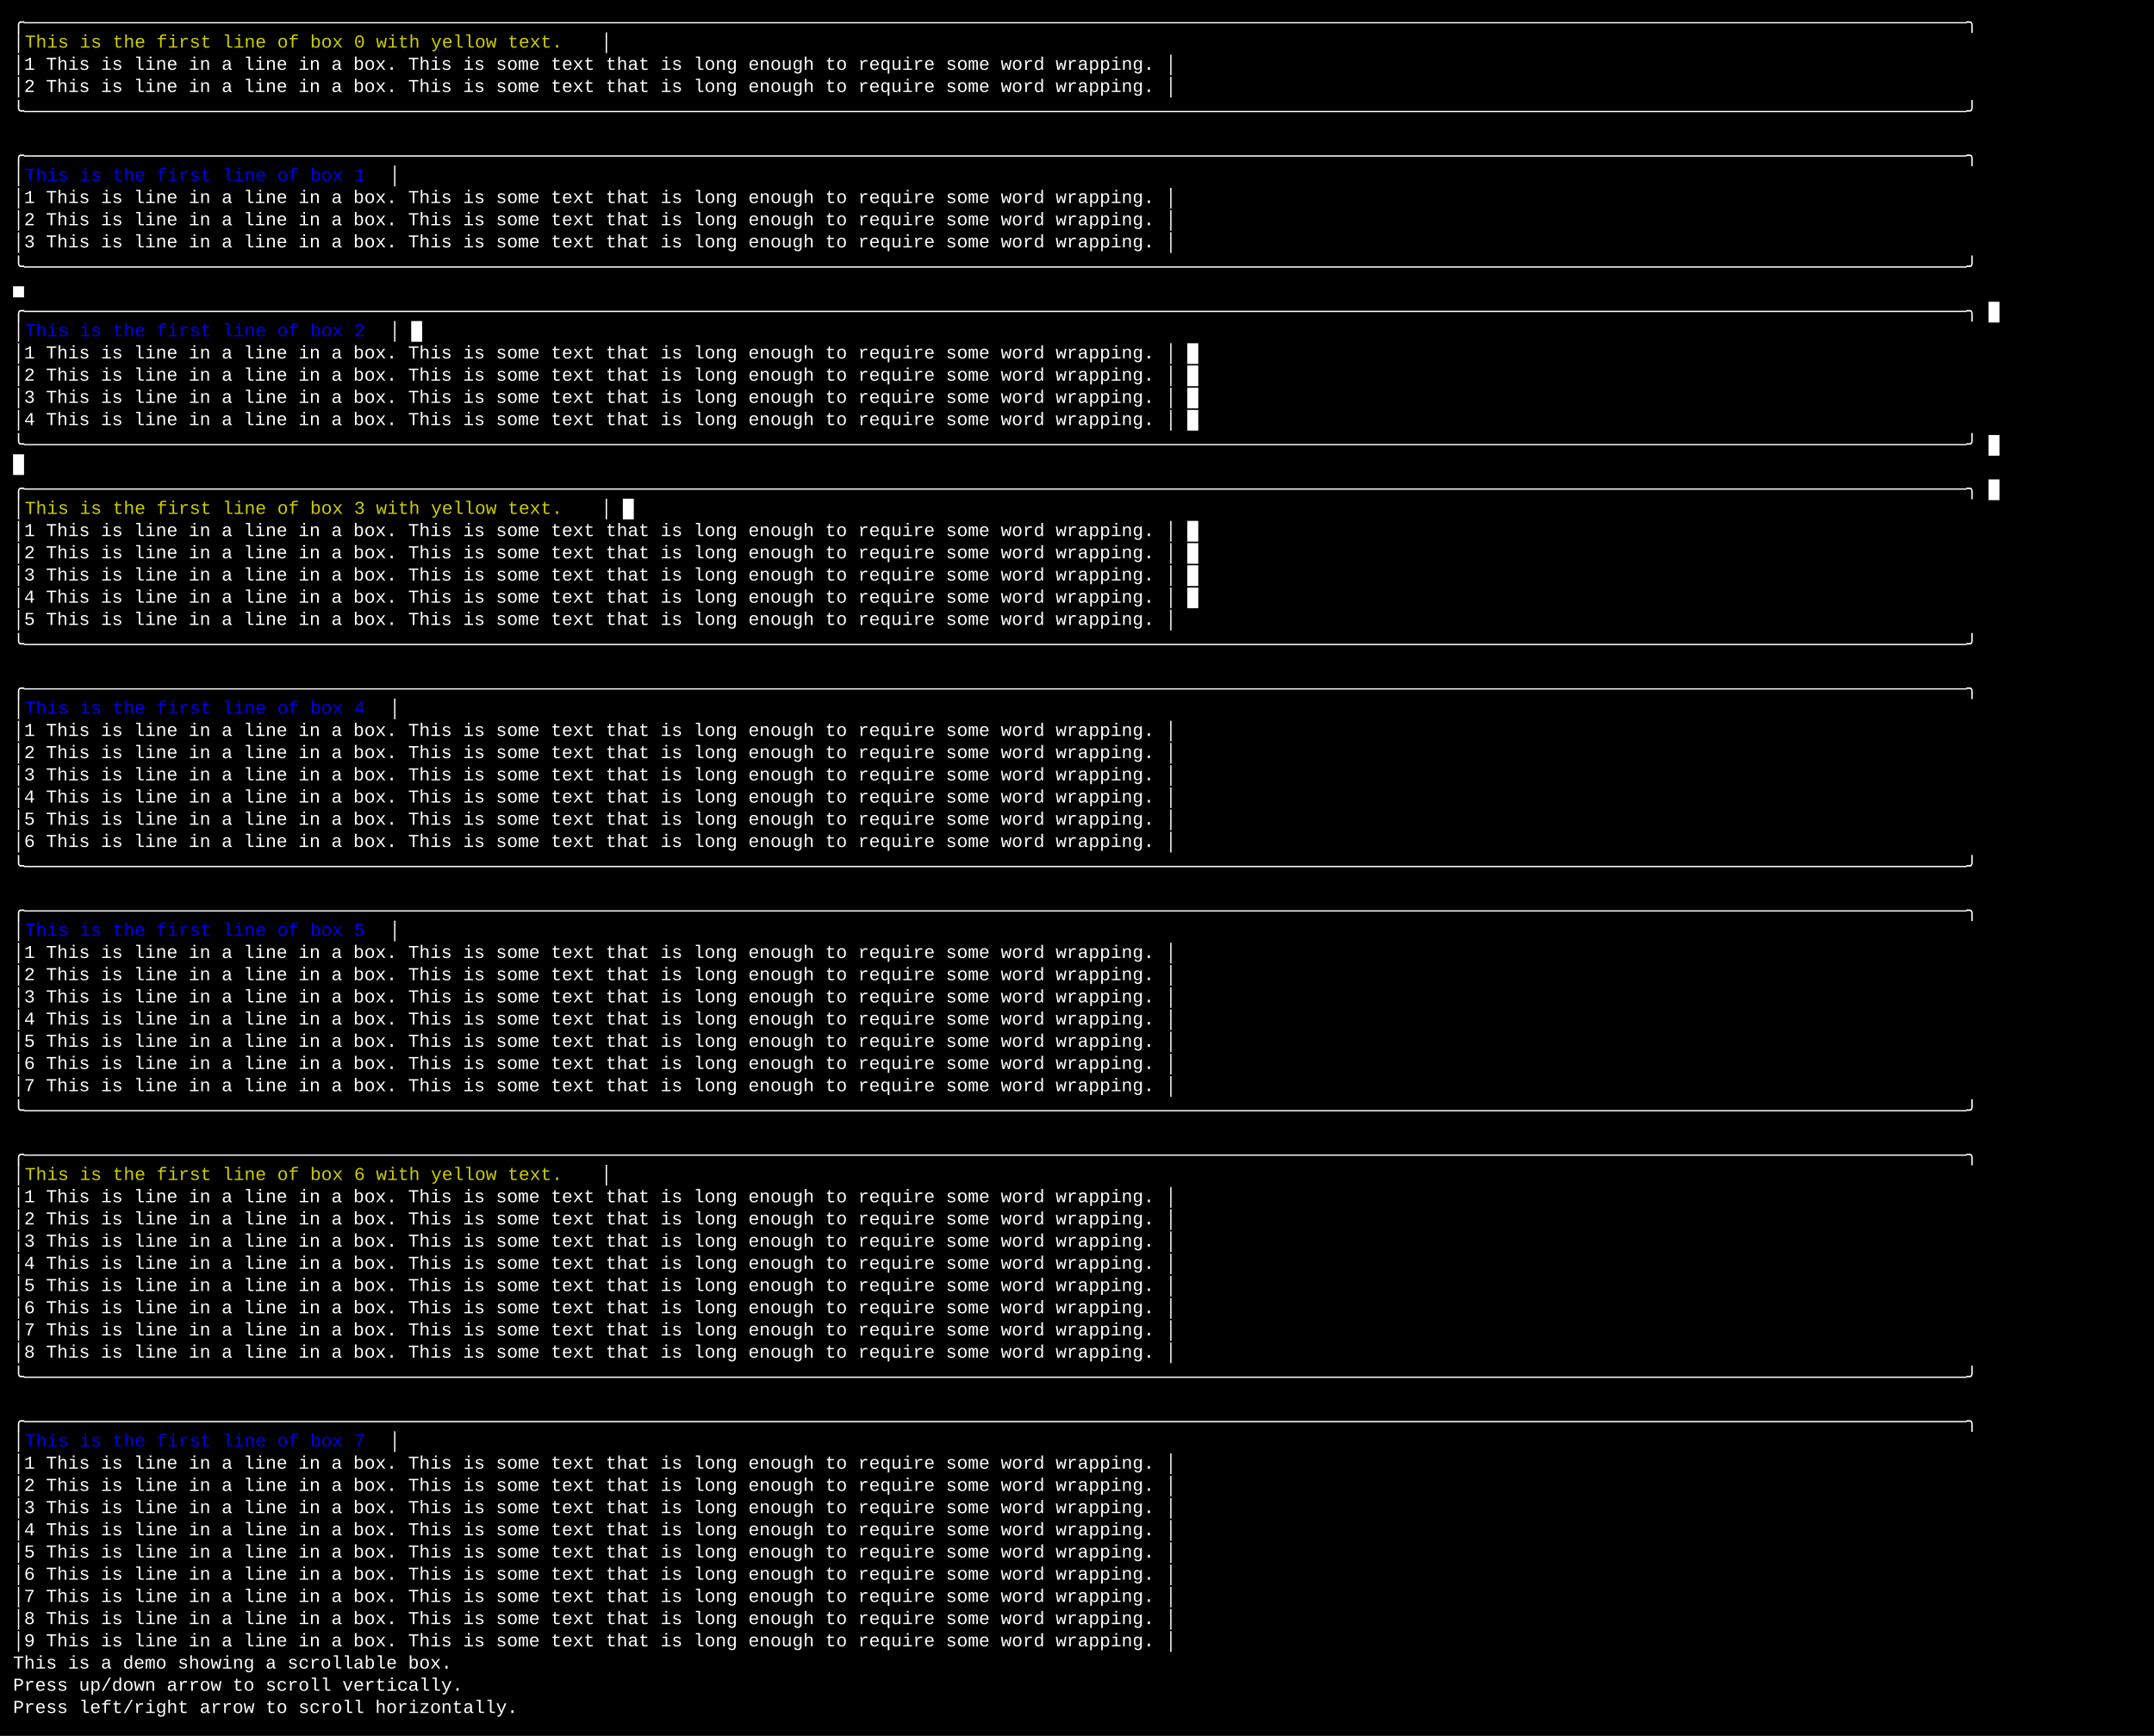
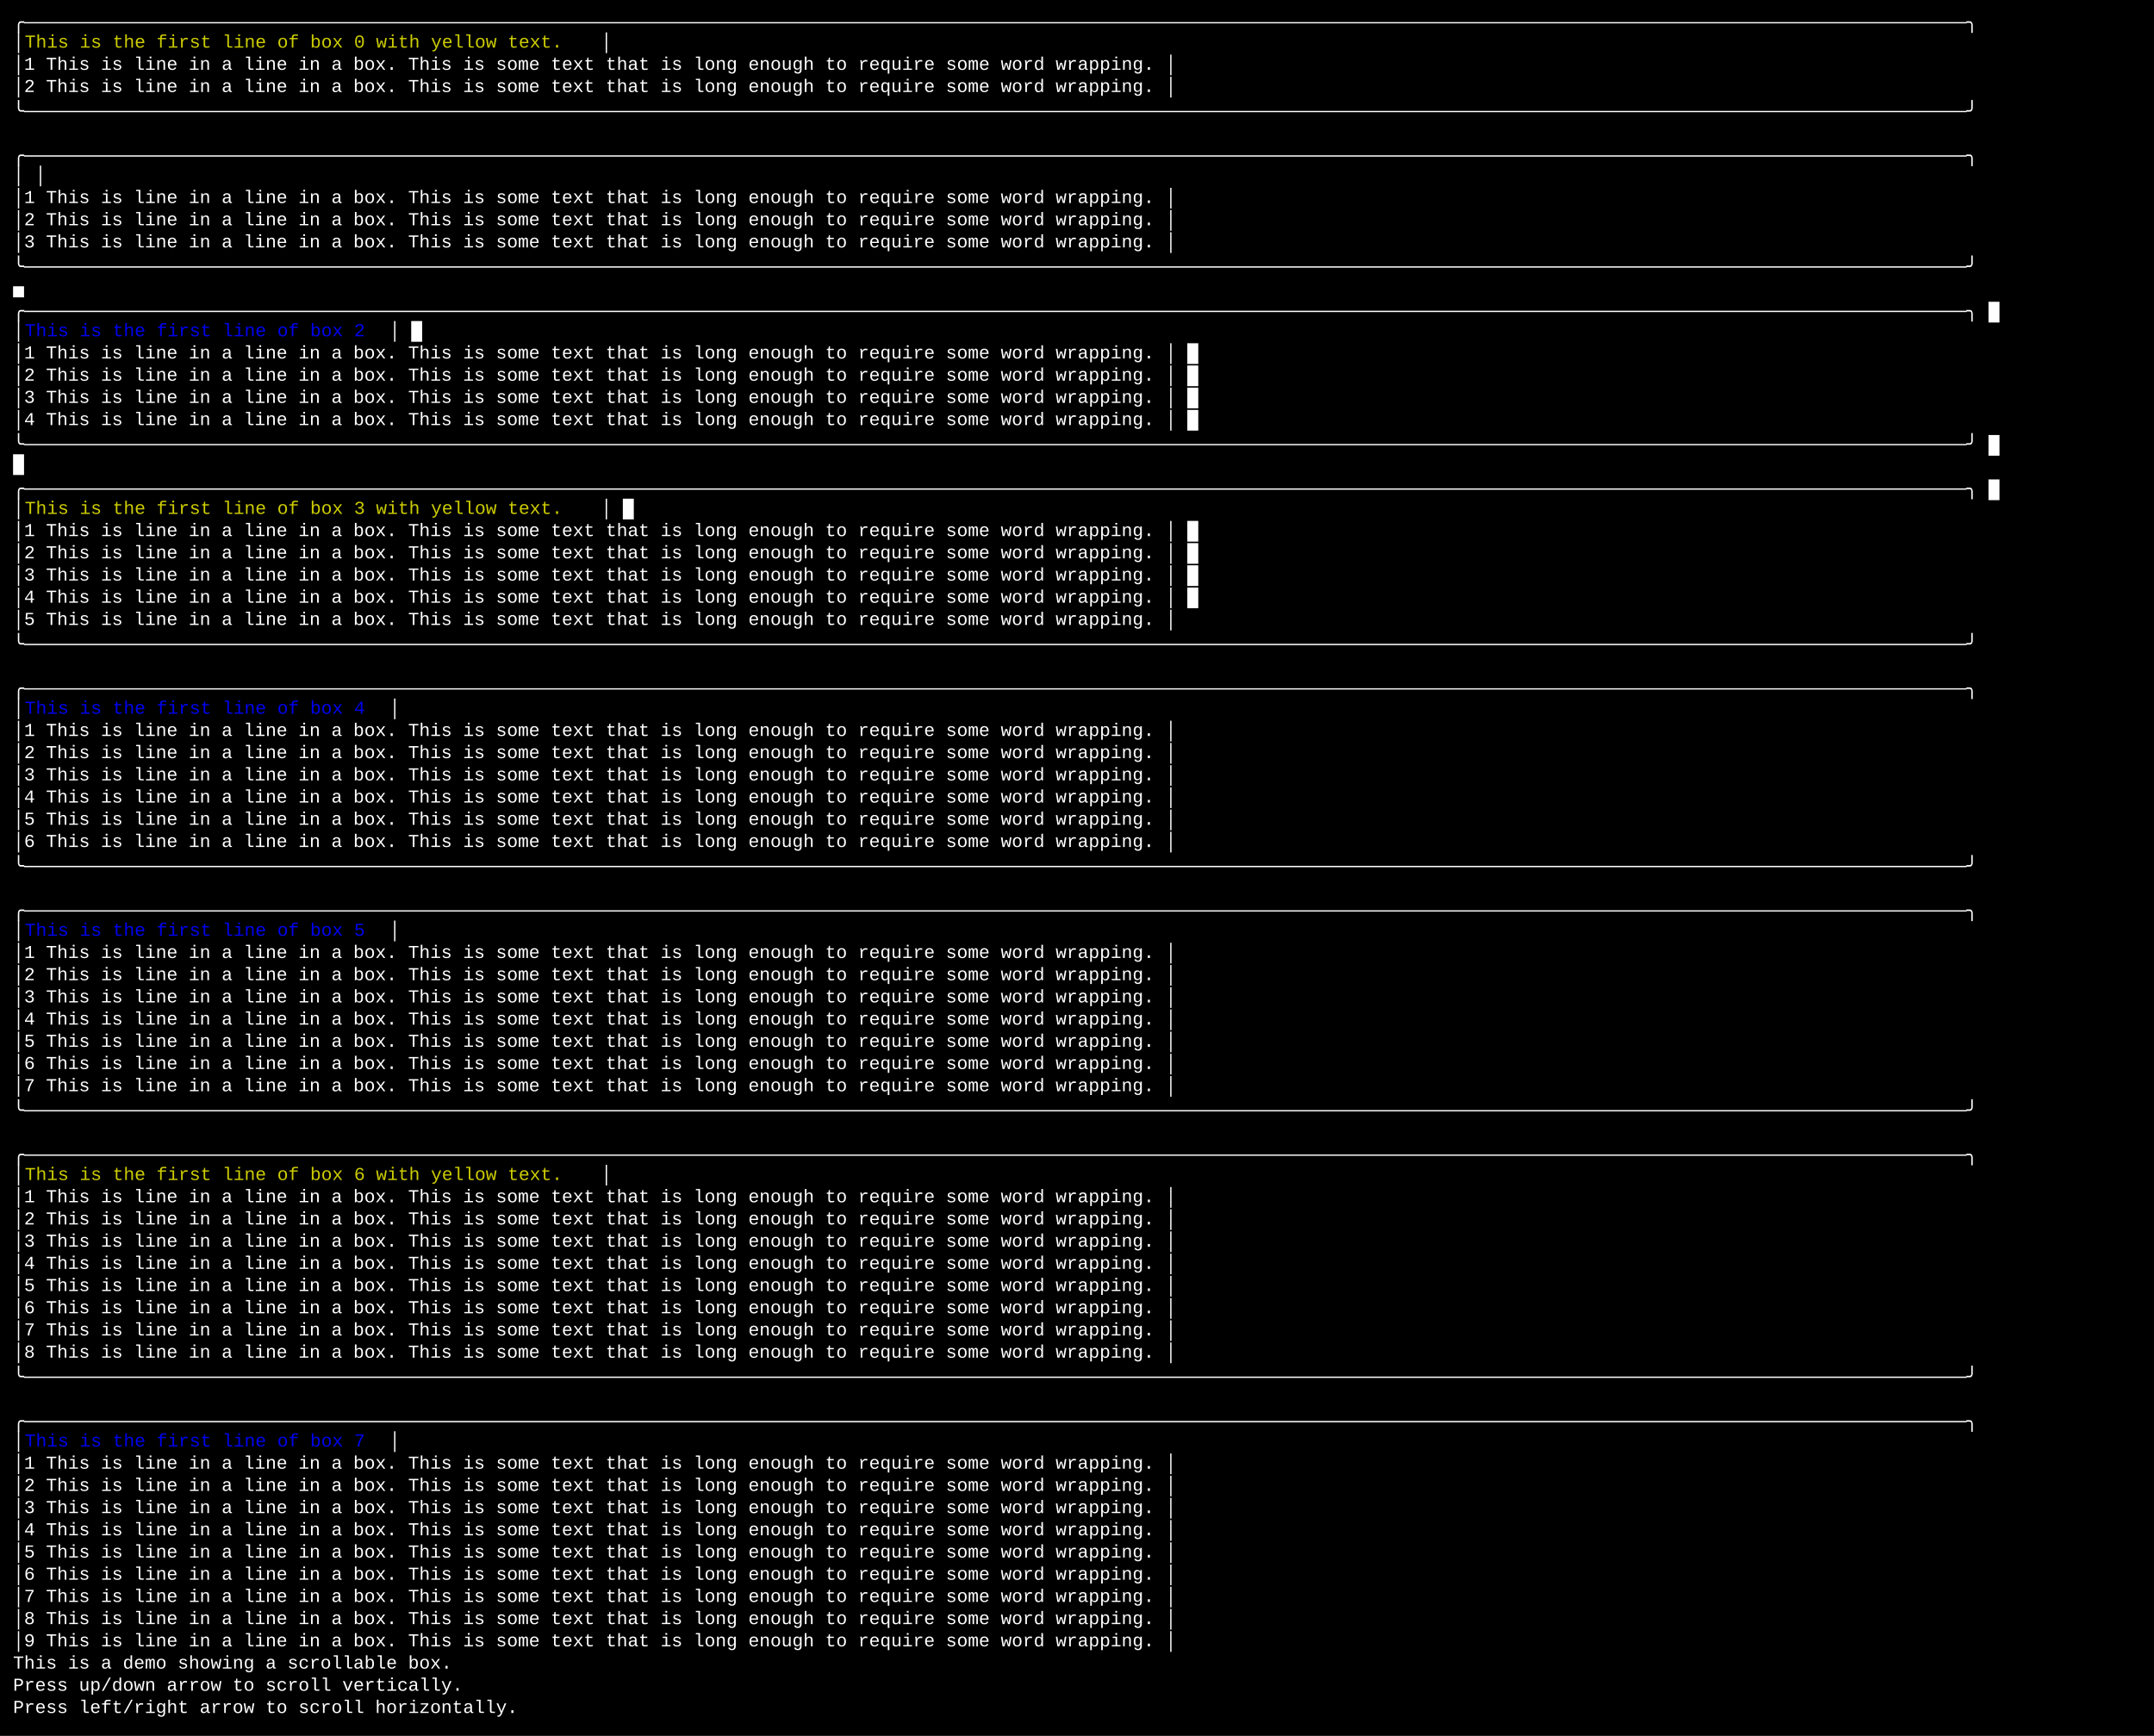
<svg xmlns="http://www.w3.org/2000/svg" width="1649" height="1329" viewBox="0 0 1649 1329">
  <style>
    text { font-family: Consolas, "Courier New", monospace; font-size: 14px; dominant-baseline: text-before-edge; white-space: pre; }
  </style>
  <rect width="1649" height="1329" fill="#000000" />
  <g transform="translate(10, 10)">
    <text x="0" y="2" fill="#ffffff" textLength="1629" lengthAdjust="spacingAndGlyphs">╭─────────────────────────────────────────────────────────────────────────────────────────────────────────────────────────────────────────────────────────────────────────────────╮  </text>
    <text x="0" y="19" fill="#ffffff" textLength="9" lengthAdjust="spacingAndGlyphs">│</text>
    <text x="9" y="19" fill="#cdcd00" textLength="441" lengthAdjust="spacingAndGlyphs">This is the first line of box 0 with yellow text.</text>
    <text x="450" y="19" fill="#ffffff" textLength="1179" lengthAdjust="spacingAndGlyphs">                                                                                                                                │  </text>
    <text x="0" y="36" fill="#ffffff" textLength="1629" lengthAdjust="spacingAndGlyphs">│1 This is line in a line in a box. This is some text that is long enough to require some word wrapping.                                                                          │  </text>
    <text x="0" y="53" fill="#ffffff" textLength="1629" lengthAdjust="spacingAndGlyphs">│2 This is line in a line in a box. This is some text that is long enough to require some word wrapping.                                                                          │  </text>
    <text x="0" y="70" fill="#ffffff" textLength="1629" lengthAdjust="spacingAndGlyphs">╰─────────────────────────────────────────────────────────────────────────────────────────────────────────────────────────────────────────────────────────────────────────────────╯  </text>
    <text x="0" y="104" fill="#ffffff" textLength="1629" lengthAdjust="spacingAndGlyphs">╭─────────────────────────────────────────────────────────────────────────────────────────────────────────────────────────────────────────────────────────────────────────────────╮  </text>
-     <text x="0" y="121" fill="#ffffff" textLength="9" lengthAdjust="spacingAndGlyphs">│</text>
-     <text x="9" y="121" fill="#0000ee" textLength="279" lengthAdjust="spacingAndGlyphs">This is the first line of box 1</text>
-     <text x="288" y="121" fill="#ffffff" textLength="1341" lengthAdjust="spacingAndGlyphs">                                                                                                                                                  │  </text>
+     <text x="0" y="121" fill="#ffffff" textLength="1629" lengthAdjust="spacingAndGlyphs">│                                                                                                                                                                                 │  </text>
    <text x="0" y="138" fill="#ffffff" textLength="1629" lengthAdjust="spacingAndGlyphs">│1 This is line in a line in a box. This is some text that is long enough to require some word wrapping.                                                                          │  </text>
    <text x="0" y="155" fill="#ffffff" textLength="1629" lengthAdjust="spacingAndGlyphs">│2 This is line in a line in a box. This is some text that is long enough to require some word wrapping.                                                                          │  </text>
    <text x="0" y="172" fill="#ffffff" textLength="1629" lengthAdjust="spacingAndGlyphs">│3 This is line in a line in a box. This is some text that is long enough to require some word wrapping.                                                                          │  </text>
    <text x="0" y="189" fill="#ffffff" textLength="1629" lengthAdjust="spacingAndGlyphs">╰─────────────────────────────────────────────────────────────────────────────────────────────────────────────────────────────────────────────────────────────────────────────────╯  </text>
    <text x="0" y="206" fill="#ffffff" textLength="1629" lengthAdjust="spacingAndGlyphs">                                                                                                                                                                                    ▄</text>
    <text x="0" y="223" fill="#ffffff" textLength="1629" lengthAdjust="spacingAndGlyphs">╭─────────────────────────────────────────────────────────────────────────────────────────────────────────────────────────────────────────────────────────────────────────────────╮ █</text>
    <text x="0" y="240" fill="#ffffff" textLength="9" lengthAdjust="spacingAndGlyphs">│</text>
    <text x="9" y="240" fill="#0000ee" textLength="279" lengthAdjust="spacingAndGlyphs">This is the first line of box 2</text>
    <text x="288" y="240" fill="#ffffff" textLength="1341" lengthAdjust="spacingAndGlyphs">                                                                                                                                                  │ █</text>
    <text x="0" y="257" fill="#ffffff" textLength="1629" lengthAdjust="spacingAndGlyphs">│1 This is line in a line in a box. This is some text that is long enough to require some word wrapping.                                                                          │ █</text>
    <text x="0" y="274" fill="#ffffff" textLength="1629" lengthAdjust="spacingAndGlyphs">│2 This is line in a line in a box. This is some text that is long enough to require some word wrapping.                                                                          │ █</text>
    <text x="0" y="291" fill="#ffffff" textLength="1629" lengthAdjust="spacingAndGlyphs">│3 This is line in a line in a box. This is some text that is long enough to require some word wrapping.                                                                          │ █</text>
    <text x="0" y="308" fill="#ffffff" textLength="1629" lengthAdjust="spacingAndGlyphs">│4 This is line in a line in a box. This is some text that is long enough to require some word wrapping.                                                                          │ █</text>
    <text x="0" y="325" fill="#ffffff" textLength="1629" lengthAdjust="spacingAndGlyphs">╰─────────────────────────────────────────────────────────────────────────────────────────────────────────────────────────────────────────────────────────────────────────────────╯ █</text>
    <text x="0" y="342" fill="#ffffff" textLength="1629" lengthAdjust="spacingAndGlyphs">                                                                                                                                                                                    █</text>
    <text x="0" y="359" fill="#ffffff" textLength="1629" lengthAdjust="spacingAndGlyphs">╭─────────────────────────────────────────────────────────────────────────────────────────────────────────────────────────────────────────────────────────────────────────────────╮ █</text>
    <text x="0" y="376" fill="#ffffff" textLength="9" lengthAdjust="spacingAndGlyphs">│</text>
    <text x="9" y="376" fill="#cdcd00" textLength="441" lengthAdjust="spacingAndGlyphs">This is the first line of box 3 with yellow text.</text>
    <text x="450" y="376" fill="#ffffff" textLength="1179" lengthAdjust="spacingAndGlyphs">                                                                                                                                │ █</text>
    <text x="0" y="393" fill="#ffffff" textLength="1629" lengthAdjust="spacingAndGlyphs">│1 This is line in a line in a box. This is some text that is long enough to require some word wrapping.                                                                          │ █</text>
    <text x="0" y="410" fill="#ffffff" textLength="1629" lengthAdjust="spacingAndGlyphs">│2 This is line in a line in a box. This is some text that is long enough to require some word wrapping.                                                                          │ █</text>
    <text x="0" y="427" fill="#ffffff" textLength="1629" lengthAdjust="spacingAndGlyphs">│3 This is line in a line in a box. This is some text that is long enough to require some word wrapping.                                                                          │ █</text>
    <text x="0" y="444" fill="#ffffff" textLength="1629" lengthAdjust="spacingAndGlyphs">│4 This is line in a line in a box. This is some text that is long enough to require some word wrapping.                                                                          │ █</text>
    <text x="0" y="461" fill="#ffffff" textLength="1629" lengthAdjust="spacingAndGlyphs">│5 This is line in a line in a box. This is some text that is long enough to require some word wrapping.                                                                          │  </text>
    <text x="0" y="478" fill="#ffffff" textLength="1629" lengthAdjust="spacingAndGlyphs">╰─────────────────────────────────────────────────────────────────────────────────────────────────────────────────────────────────────────────────────────────────────────────────╯  </text>
    <text x="0" y="512" fill="#ffffff" textLength="1629" lengthAdjust="spacingAndGlyphs">╭─────────────────────────────────────────────────────────────────────────────────────────────────────────────────────────────────────────────────────────────────────────────────╮  </text>
    <text x="0" y="529" fill="#ffffff" textLength="9" lengthAdjust="spacingAndGlyphs">│</text>
    <text x="9" y="529" fill="#0000ee" textLength="279" lengthAdjust="spacingAndGlyphs">This is the first line of box 4</text>
    <text x="288" y="529" fill="#ffffff" textLength="1341" lengthAdjust="spacingAndGlyphs">                                                                                                                                                  │  </text>
    <text x="0" y="546" fill="#ffffff" textLength="1629" lengthAdjust="spacingAndGlyphs">│1 This is line in a line in a box. This is some text that is long enough to require some word wrapping.                                                                          │  </text>
    <text x="0" y="563" fill="#ffffff" textLength="1629" lengthAdjust="spacingAndGlyphs">│2 This is line in a line in a box. This is some text that is long enough to require some word wrapping.                                                                          │  </text>
    <text x="0" y="580" fill="#ffffff" textLength="1629" lengthAdjust="spacingAndGlyphs">│3 This is line in a line in a box. This is some text that is long enough to require some word wrapping.                                                                          │  </text>
    <text x="0" y="597" fill="#ffffff" textLength="1629" lengthAdjust="spacingAndGlyphs">│4 This is line in a line in a box. This is some text that is long enough to require some word wrapping.                                                                          │  </text>
    <text x="0" y="614" fill="#ffffff" textLength="1629" lengthAdjust="spacingAndGlyphs">│5 This is line in a line in a box. This is some text that is long enough to require some word wrapping.                                                                          │  </text>
    <text x="0" y="631" fill="#ffffff" textLength="1629" lengthAdjust="spacingAndGlyphs">│6 This is line in a line in a box. This is some text that is long enough to require some word wrapping.                                                                          │  </text>
    <text x="0" y="648" fill="#ffffff" textLength="1629" lengthAdjust="spacingAndGlyphs">╰─────────────────────────────────────────────────────────────────────────────────────────────────────────────────────────────────────────────────────────────────────────────────╯  </text>
    <text x="0" y="682" fill="#ffffff" textLength="1629" lengthAdjust="spacingAndGlyphs">╭─────────────────────────────────────────────────────────────────────────────────────────────────────────────────────────────────────────────────────────────────────────────────╮  </text>
    <text x="0" y="699" fill="#ffffff" textLength="9" lengthAdjust="spacingAndGlyphs">│</text>
    <text x="9" y="699" fill="#0000ee" textLength="279" lengthAdjust="spacingAndGlyphs">This is the first line of box 5</text>
    <text x="288" y="699" fill="#ffffff" textLength="1341" lengthAdjust="spacingAndGlyphs">                                                                                                                                                  │  </text>
    <text x="0" y="716" fill="#ffffff" textLength="1629" lengthAdjust="spacingAndGlyphs">│1 This is line in a line in a box. This is some text that is long enough to require some word wrapping.                                                                          │  </text>
    <text x="0" y="733" fill="#ffffff" textLength="1629" lengthAdjust="spacingAndGlyphs">│2 This is line in a line in a box. This is some text that is long enough to require some word wrapping.                                                                          │  </text>
    <text x="0" y="750" fill="#ffffff" textLength="1629" lengthAdjust="spacingAndGlyphs">│3 This is line in a line in a box. This is some text that is long enough to require some word wrapping.                                                                          │  </text>
    <text x="0" y="767" fill="#ffffff" textLength="1629" lengthAdjust="spacingAndGlyphs">│4 This is line in a line in a box. This is some text that is long enough to require some word wrapping.                                                                          │  </text>
    <text x="0" y="784" fill="#ffffff" textLength="1629" lengthAdjust="spacingAndGlyphs">│5 This is line in a line in a box. This is some text that is long enough to require some word wrapping.                                                                          │  </text>
    <text x="0" y="801" fill="#ffffff" textLength="1629" lengthAdjust="spacingAndGlyphs">│6 This is line in a line in a box. This is some text that is long enough to require some word wrapping.                                                                          │  </text>
    <text x="0" y="818" fill="#ffffff" textLength="1629" lengthAdjust="spacingAndGlyphs">│7 This is line in a line in a box. This is some text that is long enough to require some word wrapping.                                                                          │  </text>
    <text x="0" y="835" fill="#ffffff" textLength="1629" lengthAdjust="spacingAndGlyphs">╰─────────────────────────────────────────────────────────────────────────────────────────────────────────────────────────────────────────────────────────────────────────────────╯  </text>
    <text x="0" y="869" fill="#ffffff" textLength="1629" lengthAdjust="spacingAndGlyphs">╭─────────────────────────────────────────────────────────────────────────────────────────────────────────────────────────────────────────────────────────────────────────────────╮  </text>
    <text x="0" y="886" fill="#ffffff" textLength="9" lengthAdjust="spacingAndGlyphs">│</text>
    <text x="9" y="886" fill="#cdcd00" textLength="441" lengthAdjust="spacingAndGlyphs">This is the first line of box 6 with yellow text.</text>
    <text x="450" y="886" fill="#ffffff" textLength="1179" lengthAdjust="spacingAndGlyphs">                                                                                                                                │  </text>
    <text x="0" y="903" fill="#ffffff" textLength="1629" lengthAdjust="spacingAndGlyphs">│1 This is line in a line in a box. This is some text that is long enough to require some word wrapping.                                                                          │  </text>
    <text x="0" y="920" fill="#ffffff" textLength="1629" lengthAdjust="spacingAndGlyphs">│2 This is line in a line in a box. This is some text that is long enough to require some word wrapping.                                                                          │  </text>
    <text x="0" y="937" fill="#ffffff" textLength="1629" lengthAdjust="spacingAndGlyphs">│3 This is line in a line in a box. This is some text that is long enough to require some word wrapping.                                                                          │  </text>
    <text x="0" y="954" fill="#ffffff" textLength="1629" lengthAdjust="spacingAndGlyphs">│4 This is line in a line in a box. This is some text that is long enough to require some word wrapping.                                                                          │  </text>
    <text x="0" y="971" fill="#ffffff" textLength="1629" lengthAdjust="spacingAndGlyphs">│5 This is line in a line in a box. This is some text that is long enough to require some word wrapping.                                                                          │  </text>
    <text x="0" y="988" fill="#ffffff" textLength="1629" lengthAdjust="spacingAndGlyphs">│6 This is line in a line in a box. This is some text that is long enough to require some word wrapping.                                                                          │  </text>
    <text x="0" y="1005" fill="#ffffff" textLength="1629" lengthAdjust="spacingAndGlyphs">│7 This is line in a line in a box. This is some text that is long enough to require some word wrapping.                                                                          │  </text>
    <text x="0" y="1022" fill="#ffffff" textLength="1629" lengthAdjust="spacingAndGlyphs">│8 This is line in a line in a box. This is some text that is long enough to require some word wrapping.                                                                          │  </text>
    <text x="0" y="1039" fill="#ffffff" textLength="1629" lengthAdjust="spacingAndGlyphs">╰─────────────────────────────────────────────────────────────────────────────────────────────────────────────────────────────────────────────────────────────────────────────────╯  </text>
    <text x="0" y="1073" fill="#ffffff" textLength="1629" lengthAdjust="spacingAndGlyphs">╭─────────────────────────────────────────────────────────────────────────────────────────────────────────────────────────────────────────────────────────────────────────────────╮  </text>
    <text x="0" y="1090" fill="#ffffff" textLength="9" lengthAdjust="spacingAndGlyphs">│</text>
    <text x="9" y="1090" fill="#0000ee" textLength="279" lengthAdjust="spacingAndGlyphs">This is the first line of box 7</text>
    <text x="288" y="1090" fill="#ffffff" textLength="1341" lengthAdjust="spacingAndGlyphs">                                                                                                                                                  │  </text>
    <text x="0" y="1107" fill="#ffffff" textLength="1629" lengthAdjust="spacingAndGlyphs">│1 This is line in a line in a box. This is some text that is long enough to require some word wrapping.                                                                          │  </text>
    <text x="0" y="1124" fill="#ffffff" textLength="1629" lengthAdjust="spacingAndGlyphs">│2 This is line in a line in a box. This is some text that is long enough to require some word wrapping.                                                                          │  </text>
    <text x="0" y="1141" fill="#ffffff" textLength="1629" lengthAdjust="spacingAndGlyphs">│3 This is line in a line in a box. This is some text that is long enough to require some word wrapping.                                                                          │  </text>
    <text x="0" y="1158" fill="#ffffff" textLength="1629" lengthAdjust="spacingAndGlyphs">│4 This is line in a line in a box. This is some text that is long enough to require some word wrapping.                                                                          │  </text>
    <text x="0" y="1175" fill="#ffffff" textLength="1629" lengthAdjust="spacingAndGlyphs">│5 This is line in a line in a box. This is some text that is long enough to require some word wrapping.                                                                          │  </text>
    <text x="0" y="1192" fill="#ffffff" textLength="1629" lengthAdjust="spacingAndGlyphs">│6 This is line in a line in a box. This is some text that is long enough to require some word wrapping.                                                                          │  </text>
    <text x="0" y="1209" fill="#ffffff" textLength="1629" lengthAdjust="spacingAndGlyphs">│7 This is line in a line in a box. This is some text that is long enough to require some word wrapping.                                                                          │  </text>
    <text x="0" y="1226" fill="#ffffff" textLength="1629" lengthAdjust="spacingAndGlyphs">│8 This is line in a line in a box. This is some text that is long enough to require some word wrapping.                                                                          │  </text>
    <text x="0" y="1243" fill="#ffffff" textLength="1629" lengthAdjust="spacingAndGlyphs">│9 This is line in a line in a box. This is some text that is long enough to require some word wrapping.                                                                          │  </text>
    <text x="0" y="1260" fill="#ffffff" textLength="1629" lengthAdjust="spacingAndGlyphs">This is a demo showing a scrollable box.                                                                                                                                             </text>
    <text x="0" y="1277" fill="#ffffff" textLength="1629" lengthAdjust="spacingAndGlyphs">Press up/down arrow to scroll vertically.                                                                                                                                            </text>
    <text x="0" y="1294" fill="#ffffff" textLength="1629" lengthAdjust="spacingAndGlyphs">Press left/right arrow to scroll horizontally.                                                                                                                                       </text>
  </g>
</svg>
